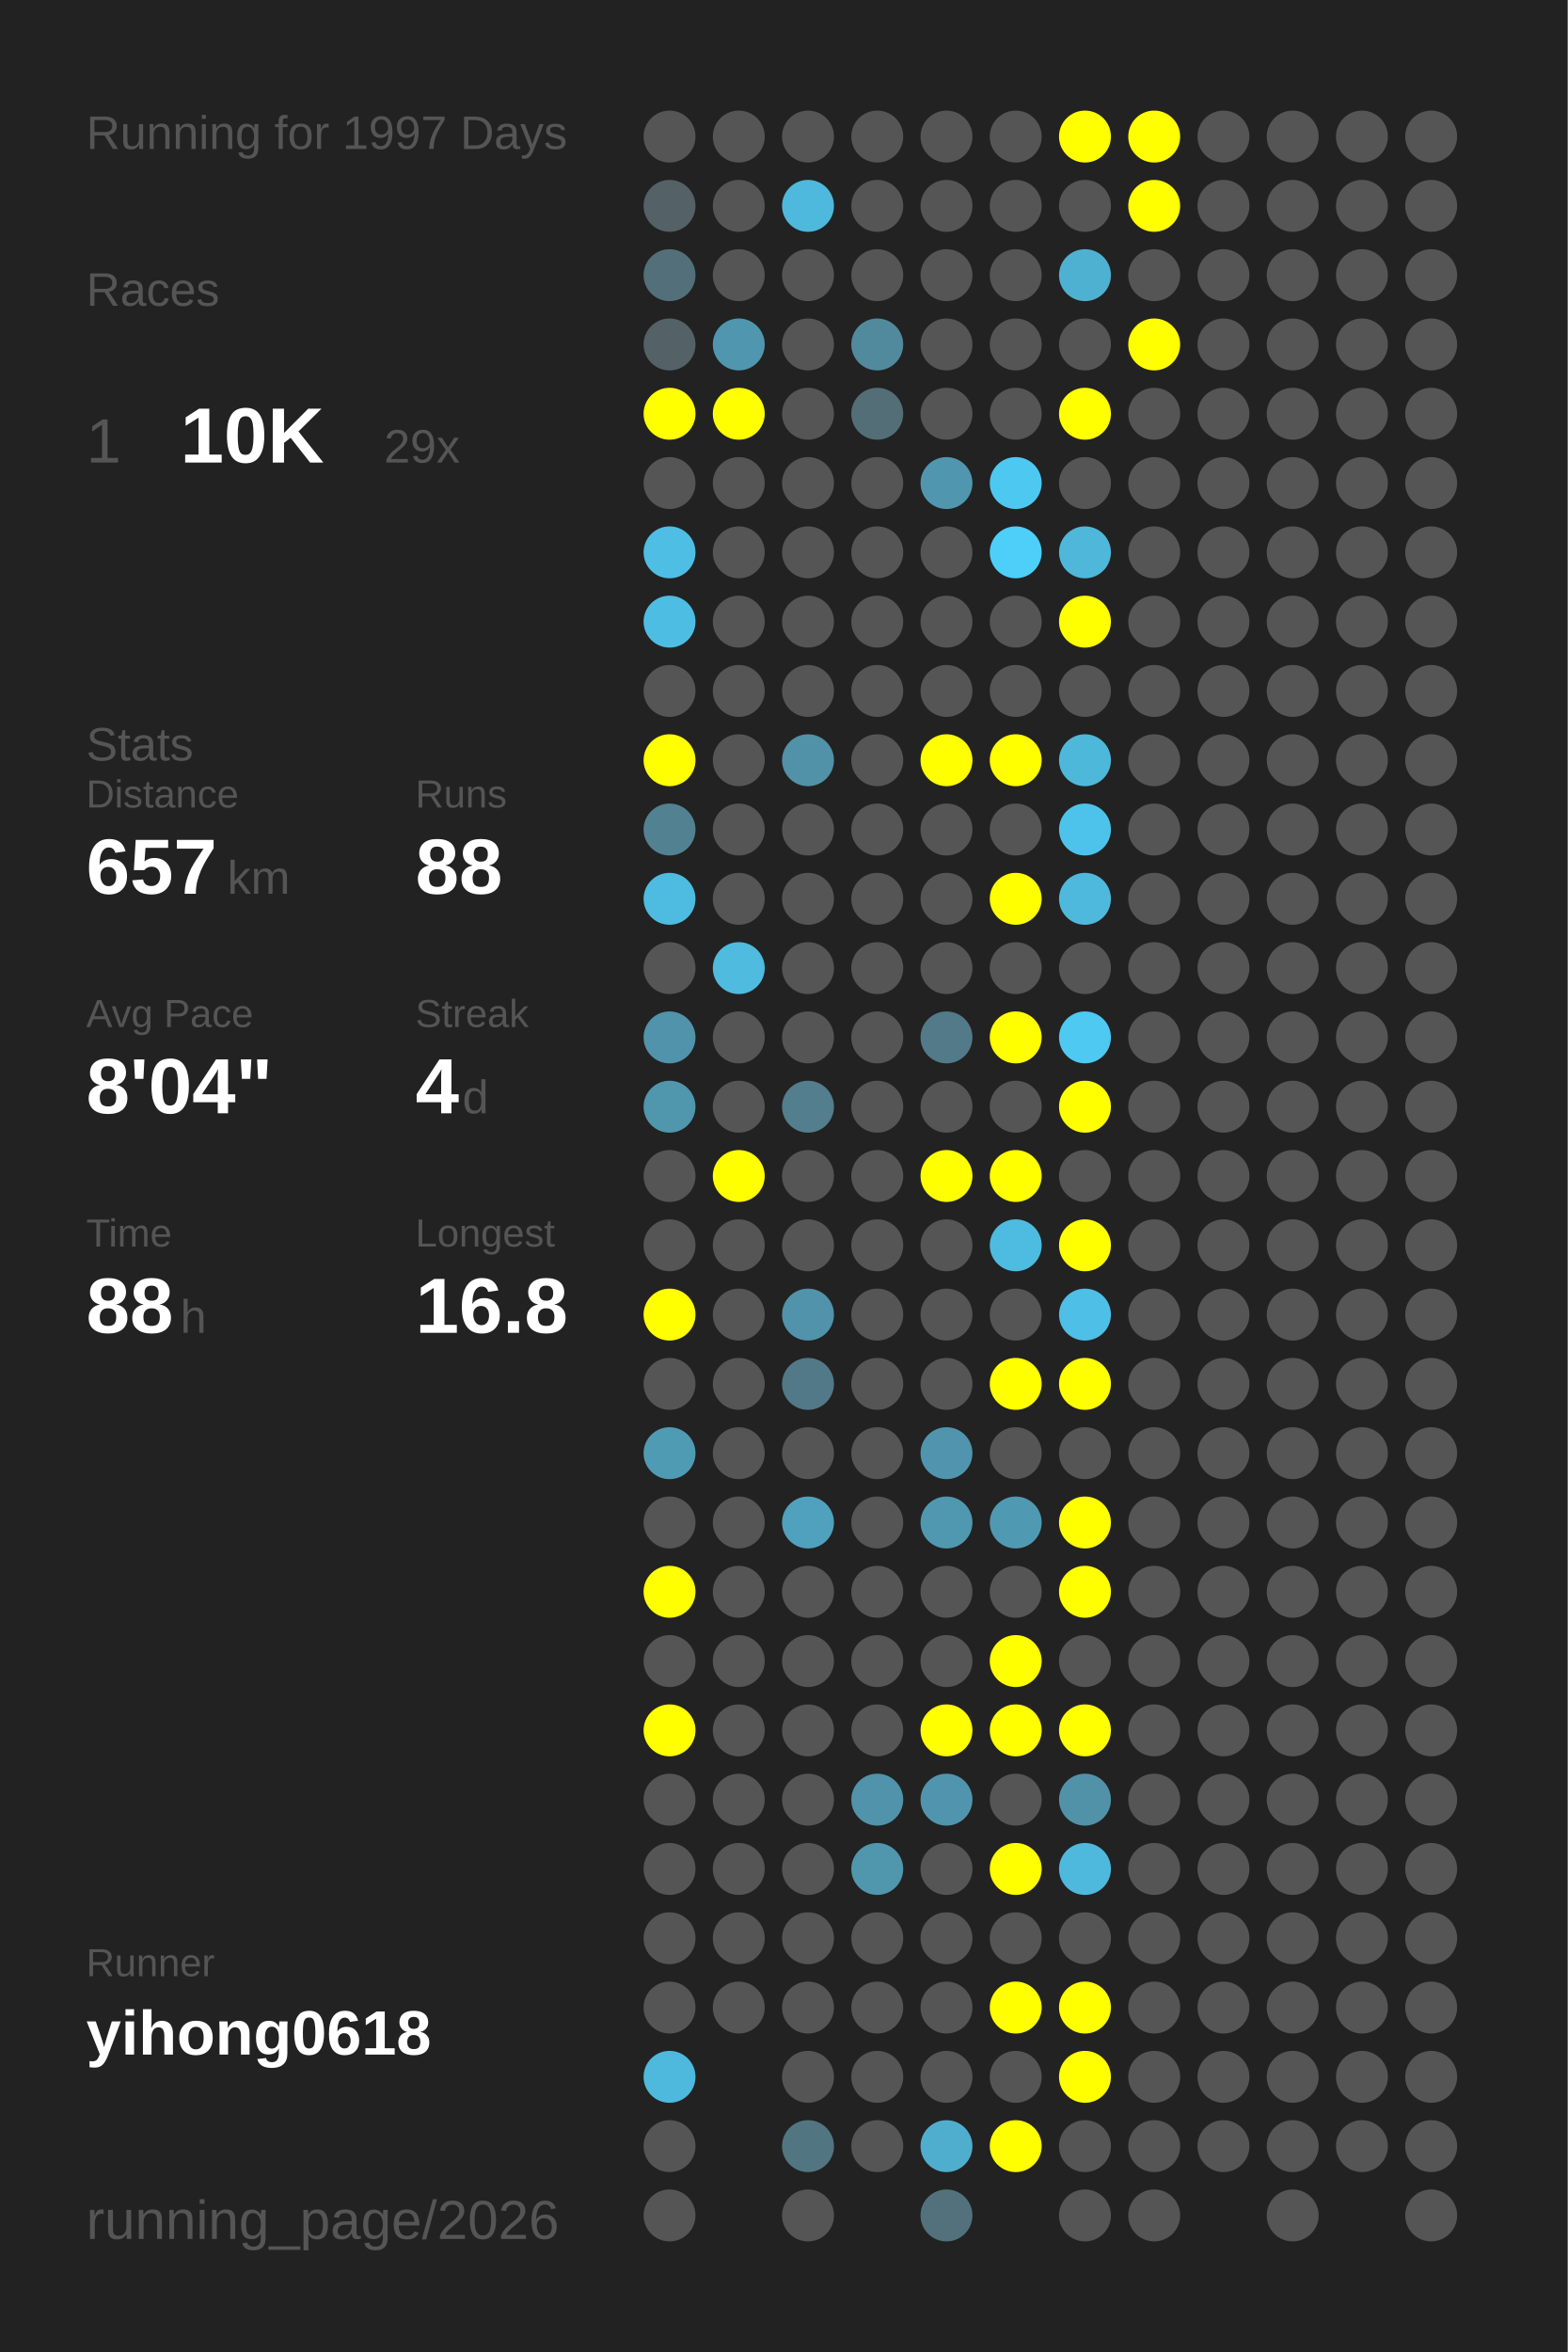
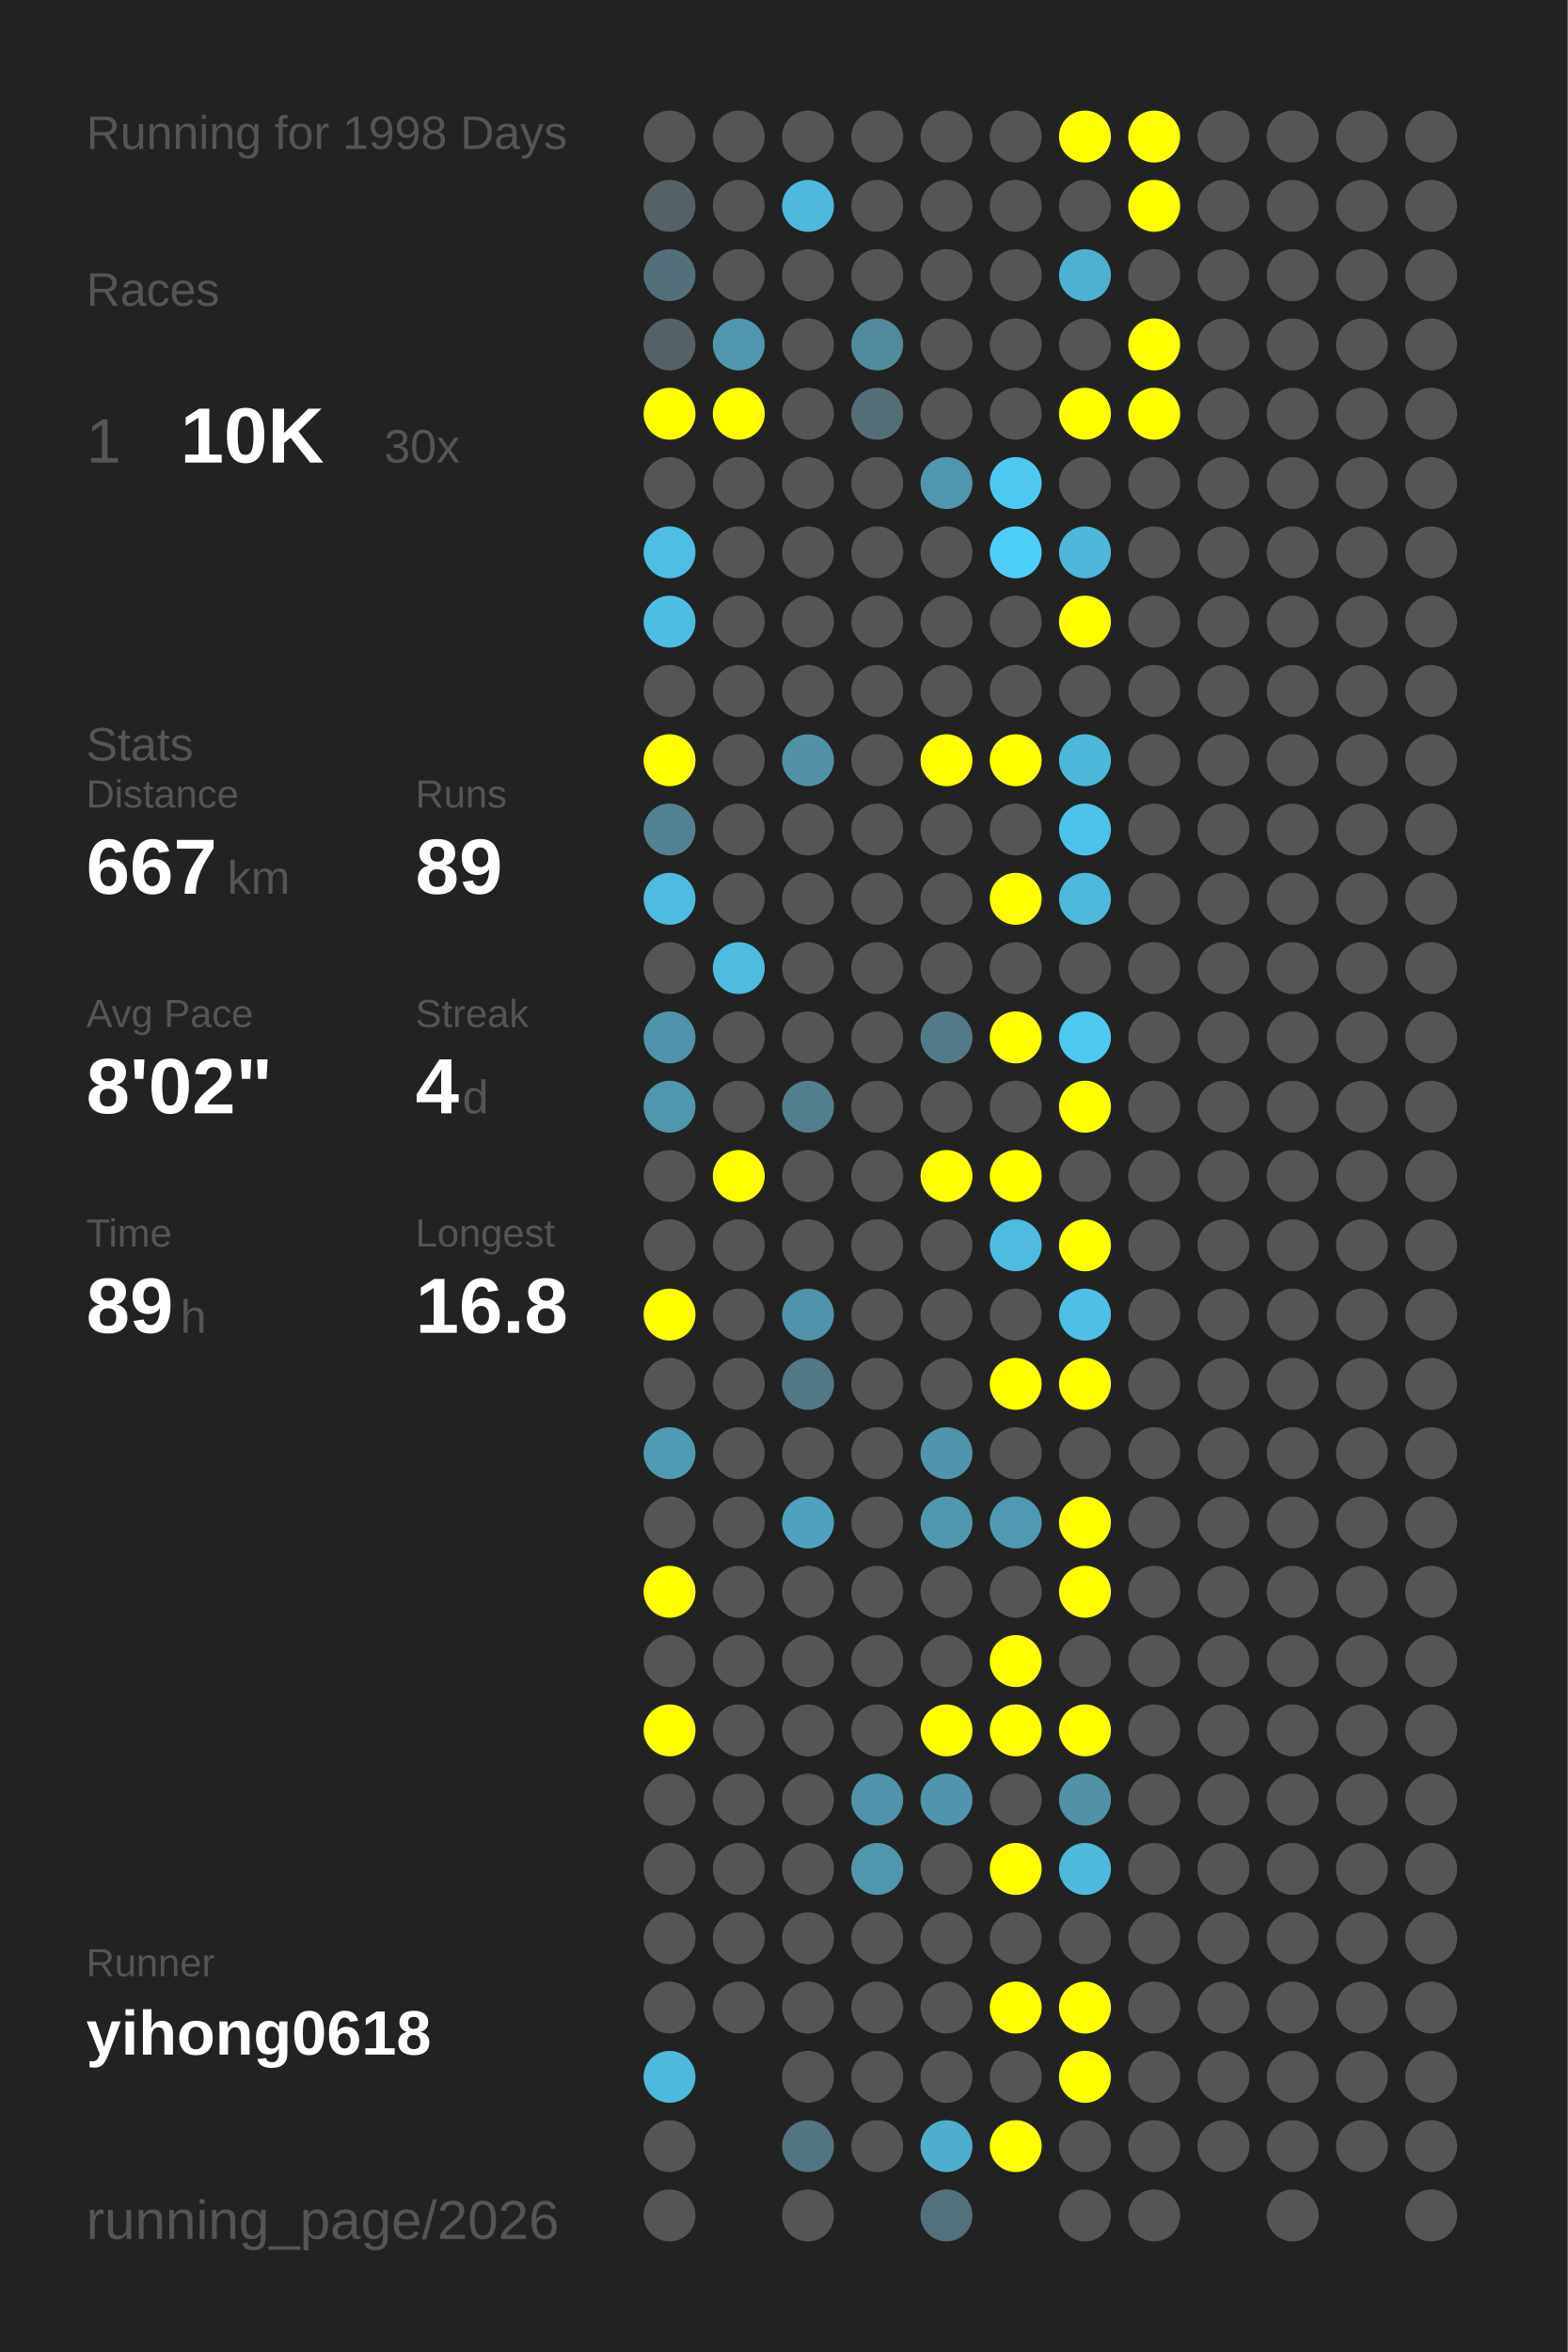
<svg xmlns="http://www.w3.org/2000/svg" baseProfile="full" height="300mm" version="1.1" viewBox="0,0,200,300" width="200mm">
  <defs />
  <rect fill="#222222" height="300" width="200" x="0" y="0" />
-   <text fill="#555555" style="font-size:6px; font-family:Arial;" x="11" y="19">Running for 1997 Days</text>
+   <text fill="#555555" style="font-size:6px; font-family:Arial;" x="11" y="19">Running for 1998 Days</text>
  <text fill="#555555" style="font-size:6px; font-family:Arial;" x="11" y="39">Races</text>
  <text fill="#555555" style="font-size:8px; font-family:Arial;" x="11" y="59">1</text>
  <text fill="#FFFFFF" style="font-size:10px; font-family:Arial; font-weight:bold;" x="23" y="59">10K</text>
-   <text fill="#555555" style="font-size:6px; font-family:Arial;" x="49" y="59">29x</text>
+   <text fill="#555555" style="font-size:6px; font-family:Arial;" x="49" y="59">30x</text>
  <text fill="#555555" style="font-size:6px; font-family:Arial;" x="11" y="97">Stats</text>
  <text fill="#555555" style="font-size:5px; font-family:Arial;" x="11" y="103">Distance</text>
-   <text fill="#FFFFFF" style="font-size:10px; font-family:Arial; font-weight:bold;" x="11" y="114">657</text>
+   <text fill="#FFFFFF" style="font-size:10px; font-family:Arial; font-weight:bold;" x="11" y="114">667</text>
  <text fill="#555555" style="font-size:6px; font-family:Arial;" x="29" y="114">km</text>
  <text fill="#555555" style="font-size:5px; font-family:Arial;" x="53" y="103">Runs</text>
-   <text fill="#FFFFFF" style="font-size:10px; font-family:Arial; font-weight:bold;" x="53" y="114">88</text>
+   <text fill="#FFFFFF" style="font-size:10px; font-family:Arial; font-weight:bold;" x="53" y="114">89</text>
  <text fill="#555555" style="font-size:5px; font-family:Arial;" x="11" y="131">Avg Pace</text>
-   <text fill="#FFFFFF" style="font-size:10px; font-family:Arial; font-weight:bold;" x="11" y="142">8'04"</text>
+   <text fill="#FFFFFF" style="font-size:10px; font-family:Arial; font-weight:bold;" x="11" y="142">8'02"</text>
  <text fill="#555555" style="font-size:5px; font-family:Arial;" x="53" y="131">Streak</text>
  <text fill="#FFFFFF" style="font-size:10px; font-family:Arial; font-weight:bold;" x="53" y="142">4</text>
  <text fill="#555555" style="font-size:6px; font-family:Arial;" x="59" y="142">d</text>
  <text fill="#555555" style="font-size:5px; font-family:Arial;" x="11" y="159">Time</text>
-   <text fill="#FFFFFF" style="font-size:10px; font-family:Arial; font-weight:bold;" x="11" y="170">88</text>
+   <text fill="#FFFFFF" style="font-size:10px; font-family:Arial; font-weight:bold;" x="11" y="170">89</text>
  <text fill="#555555" style="font-size:6px; font-family:Arial;" x="23" y="170">h</text>
  <text fill="#555555" style="font-size:5px; font-family:Arial;" x="53" y="159">Longest</text>
  <text fill="#FFFFFF" style="font-size:10px; font-family:Arial; font-weight:bold;" x="53" y="170">16.8</text>
  <text fill="#555555" style="font-size:5px; font-family:Arial;" x="11" y="252.065">Runner</text>
  <text fill="#FFFFFF" style="font-size:8px; font-family:Arial; font-weight:bold;" x="11" y="262.065">yihong0618</text>
  <text fill="#555555" style="font-size:7px; font-family:Arial;" x="11" y="285.581">running_page/2026</text>
  <circle cx="85.417" cy="17.419" fill="#555555" r="3.312" />
  <circle cx="85.417" cy="26.258" fill="#546166" r="3.312" />
  <circle cx="85.417" cy="35.097" fill="#536f79" r="3.312" />
  <circle cx="85.417" cy="43.935" fill="#546166" r="3.312" />
  <circle cx="85.417" cy="52.774" fill="#FFFF00" r="3.312" />
  <circle cx="85.417" cy="61.613" fill="#555555" r="3.312" />
  <circle cx="85.417" cy="70.452" fill="#4ebee4" r="3.312" />
  <circle cx="85.417" cy="79.29" fill="#4ebde3" r="3.312" />
  <circle cx="85.417" cy="88.129" fill="#555555" r="3.312" />
  <circle cx="85.417" cy="96.968" fill="#FFFF00" r="3.312" />
  <circle cx="85.417" cy="105.806" fill="#528292" r="3.312" />
  <circle cx="85.417" cy="114.645" fill="#4ebbe0" r="3.312" />
  <circle cx="85.417" cy="123.484" fill="#555555" r="3.312" />
  <circle cx="85.417" cy="132.323" fill="#5093aa" r="3.312" />
  <circle cx="85.417" cy="141.161" fill="#5096ad" r="3.312" />
  <circle cx="85.417" cy="150" fill="#555555" r="3.312" />
  <circle cx="85.417" cy="158.839" fill="#555555" r="3.312" />
  <circle cx="85.417" cy="167.677" fill="#FFFF00" r="3.312" />
  <circle cx="85.417" cy="176.516" fill="#555555" r="3.312" />
  <circle cx="85.417" cy="185.355" fill="#509bb4" r="3.312" />
  <circle cx="85.417" cy="194.194" fill="#555555" r="3.312" />
  <circle cx="85.417" cy="203.032" fill="#FFFF00" r="3.312" />
  <circle cx="85.417" cy="211.871" fill="#555555" r="3.312" />
  <circle cx="85.417" cy="220.71" fill="#FFFF00" r="3.312" />
  <circle cx="85.417" cy="229.548" fill="#555555" r="3.312" />
  <circle cx="85.417" cy="238.387" fill="#555555" r="3.312" />
  <circle cx="85.417" cy="247.226" fill="#555555" r="3.312" />
  <circle cx="85.417" cy="256.065" fill="#555555" r="3.312" />
  <circle cx="85.417" cy="264.903" fill="#4eb9dd" r="3.312" />
  <circle cx="85.417" cy="273.742" fill="#555555" r="3.312" />
  <circle cx="85.417" cy="282.581" fill="#555555" r="3.312" />
  <circle cx="94.25" cy="17.419" fill="#555555" r="3.312" />
  <circle cx="94.25" cy="26.258" fill="#555555" r="3.312" />
  <circle cx="94.25" cy="35.097" fill="#555555" r="3.312" />
  <circle cx="94.25" cy="43.935" fill="#5096ae" r="3.312" />
  <circle cx="94.25" cy="52.774" fill="#FFFF00" r="3.312" />
  <circle cx="94.25" cy="61.613" fill="#555555" r="3.312" />
  <circle cx="94.25" cy="70.452" fill="#555555" r="3.312" />
  <circle cx="94.25" cy="79.29" fill="#555555" r="3.312" />
  <circle cx="94.25" cy="88.129" fill="#555555" r="3.312" />
  <circle cx="94.25" cy="96.968" fill="#555555" r="3.312" />
  <circle cx="94.25" cy="105.806" fill="#555555" r="3.312" />
  <circle cx="94.25" cy="114.645" fill="#555555" r="3.312" />
  <circle cx="94.25" cy="123.484" fill="#4ebbdf" r="3.312" />
  <circle cx="94.25" cy="132.323" fill="#555555" r="3.312" />
  <circle cx="94.25" cy="141.161" fill="#555555" r="3.312" />
  <circle cx="94.25" cy="150" fill="#FFFF00" r="3.312" />
  <circle cx="94.25" cy="158.839" fill="#555555" r="3.312" />
  <circle cx="94.25" cy="167.677" fill="#555555" r="3.312" />
  <circle cx="94.25" cy="176.516" fill="#555555" r="3.312" />
  <circle cx="94.25" cy="185.355" fill="#555555" r="3.312" />
  <circle cx="94.25" cy="194.194" fill="#555555" r="3.312" />
  <circle cx="94.25" cy="203.032" fill="#555555" r="3.312" />
  <circle cx="94.25" cy="211.871" fill="#555555" r="3.312" />
  <circle cx="94.25" cy="220.71" fill="#555555" r="3.312" />
  <circle cx="94.25" cy="229.548" fill="#555555" r="3.312" />
  <circle cx="94.25" cy="238.387" fill="#555555" r="3.312" />
  <circle cx="94.25" cy="247.226" fill="#555555" r="3.312" />
  <circle cx="94.25" cy="256.065" fill="#555555" r="3.312" />
  <circle cx="103.083" cy="17.419" fill="#555555" r="3.312" />
  <circle cx="103.083" cy="26.258" fill="#4eb9dd" r="3.312" />
  <circle cx="103.083" cy="35.097" fill="#555555" r="3.312" />
  <circle cx="103.083" cy="43.935" fill="#555555" r="3.312" />
  <circle cx="103.083" cy="52.774" fill="#555555" r="3.312" />
  <circle cx="103.083" cy="61.613" fill="#555555" r="3.312" />
  <circle cx="103.083" cy="70.452" fill="#555555" r="3.312" />
  <circle cx="103.083" cy="79.29" fill="#555555" r="3.312" />
  <circle cx="103.083" cy="88.129" fill="#555555" r="3.312" />
  <circle cx="103.083" cy="96.968" fill="#5192a8" r="3.312" />
  <circle cx="103.083" cy="105.806" fill="#555555" r="3.312" />
  <circle cx="103.083" cy="114.645" fill="#555555" r="3.312" />
  <circle cx="103.083" cy="123.484" fill="#555555" r="3.312" />
  <circle cx="103.083" cy="132.323" fill="#555555" r="3.312" />
  <circle cx="103.083" cy="141.161" fill="#527e8d" r="3.312" />
  <circle cx="103.083" cy="150" fill="#555555" r="3.312" />
  <circle cx="103.083" cy="158.839" fill="#555555" r="3.312" />
  <circle cx="103.083" cy="167.677" fill="#5093aa" r="3.312" />
  <circle cx="103.083" cy="176.516" fill="#527987" r="3.312" />
  <circle cx="103.083" cy="185.355" fill="#555555" r="3.312" />
  <circle cx="103.083" cy="194.194" fill="#50a1bd" r="3.312" />
  <circle cx="103.083" cy="203.032" fill="#555555" r="3.312" />
  <circle cx="103.083" cy="211.871" fill="#555555" r="3.312" />
  <circle cx="103.083" cy="220.71" fill="#555555" r="3.312" />
  <circle cx="103.083" cy="229.548" fill="#555555" r="3.312" />
  <circle cx="103.083" cy="238.387" fill="#555555" r="3.312" />
  <circle cx="103.083" cy="247.226" fill="#555555" r="3.312" />
  <circle cx="103.083" cy="256.065" fill="#555555" r="3.312" />
  <circle cx="103.083" cy="264.903" fill="#555555" r="3.312" />
  <circle cx="103.083" cy="273.742" fill="#527681" r="3.312" />
  <circle cx="103.083" cy="282.581" fill="#555555" r="3.312" />
  <circle cx="111.917" cy="17.419" fill="#555555" r="3.312" />
  <circle cx="111.917" cy="26.258" fill="#555555" r="3.312" />
  <circle cx="111.917" cy="35.097" fill="#555555" r="3.312" />
  <circle cx="111.917" cy="43.935" fill="#518a9d" r="3.312" />
  <circle cx="111.917" cy="52.774" fill="#536e77" r="3.312" />
  <circle cx="111.917" cy="61.613" fill="#555555" r="3.312" />
  <circle cx="111.917" cy="70.452" fill="#555555" r="3.312" />
  <circle cx="111.917" cy="79.29" fill="#555555" r="3.312" />
  <circle cx="111.917" cy="88.129" fill="#555555" r="3.312" />
  <circle cx="111.917" cy="96.968" fill="#555555" r="3.312" />
  <circle cx="111.917" cy="105.806" fill="#555555" r="3.312" />
  <circle cx="111.917" cy="114.645" fill="#555555" r="3.312" />
  <circle cx="111.917" cy="123.484" fill="#555555" r="3.312" />
  <circle cx="111.917" cy="132.323" fill="#555555" r="3.312" />
  <circle cx="111.917" cy="141.161" fill="#555555" r="3.312" />
  <circle cx="111.917" cy="150" fill="#555555" r="3.312" />
  <circle cx="111.917" cy="158.839" fill="#555555" r="3.312" />
  <circle cx="111.917" cy="167.677" fill="#555555" r="3.312" />
  <circle cx="111.917" cy="176.516" fill="#555555" r="3.312" />
  <circle cx="111.917" cy="185.355" fill="#555555" r="3.312" />
  <circle cx="111.917" cy="194.194" fill="#555555" r="3.312" />
  <circle cx="111.917" cy="203.032" fill="#555555" r="3.312" />
  <circle cx="111.917" cy="211.871" fill="#555555" r="3.312" />
  <circle cx="111.917" cy="220.71" fill="#555555" r="3.312" />
  <circle cx="111.917" cy="229.548" fill="#5093aa" r="3.312" />
  <circle cx="111.917" cy="238.387" fill="#5096ad" r="3.312" />
  <circle cx="111.917" cy="247.226" fill="#555555" r="3.312" />
  <circle cx="111.917" cy="256.065" fill="#555555" r="3.312" />
  <circle cx="111.917" cy="264.903" fill="#555555" r="3.312" />
  <circle cx="111.917" cy="273.742" fill="#555555" r="3.312" />
  <circle cx="120.75" cy="17.419" fill="#555555" r="3.312" />
  <circle cx="120.75" cy="26.258" fill="#555555" r="3.312" />
  <circle cx="120.75" cy="35.097" fill="#555555" r="3.312" />
  <circle cx="120.75" cy="43.935" fill="#555555" r="3.312" />
  <circle cx="120.75" cy="52.774" fill="#555555" r="3.312" />
  <circle cx="120.75" cy="61.613" fill="#5096ae" r="3.312" />
  <circle cx="120.75" cy="70.452" fill="#555555" r="3.312" />
  <circle cx="120.75" cy="79.29" fill="#555555" r="3.312" />
  <circle cx="120.75" cy="88.129" fill="#555555" r="3.312" />
  <circle cx="120.75" cy="96.968" fill="#FFFF00" r="3.312" />
  <circle cx="120.75" cy="105.806" fill="#555555" r="3.312" />
  <circle cx="120.75" cy="114.645" fill="#555555" r="3.312" />
  <circle cx="120.75" cy="123.484" fill="#555555" r="3.312" />
  <circle cx="120.75" cy="132.323" fill="#527a88" r="3.312" />
  <circle cx="120.75" cy="141.161" fill="#555555" r="3.312" />
  <circle cx="120.75" cy="150" fill="#FFFF00" r="3.312" />
  <circle cx="120.75" cy="158.839" fill="#555555" r="3.312" />
  <circle cx="120.75" cy="167.677" fill="#555555" r="3.312" />
  <circle cx="120.75" cy="176.516" fill="#555555" r="3.312" />
  <circle cx="120.75" cy="185.355" fill="#5095ad" r="3.312" />
  <circle cx="120.75" cy="194.194" fill="#5098b0" r="3.312" />
  <circle cx="120.75" cy="203.032" fill="#555555" r="3.312" />
  <circle cx="120.75" cy="211.871" fill="#555555" r="3.312" />
  <circle cx="120.75" cy="220.71" fill="#FFFF00" r="3.312" />
  <circle cx="120.75" cy="229.548" fill="#5095ad" r="3.312" />
  <circle cx="120.75" cy="238.387" fill="#555555" r="3.312" />
  <circle cx="120.75" cy="247.226" fill="#555555" r="3.312" />
  <circle cx="120.75" cy="256.065" fill="#555555" r="3.312" />
  <circle cx="120.75" cy="264.903" fill="#555555" r="3.312" />
  <circle cx="120.75" cy="273.742" fill="#4faece" r="3.312" />
  <circle cx="120.75" cy="282.581" fill="#53717c" r="3.312" />
  <circle cx="129.583" cy="17.419" fill="#555555" r="3.312" />
  <circle cx="129.583" cy="26.258" fill="#555555" r="3.312" />
  <circle cx="129.583" cy="35.097" fill="#555555" r="3.312" />
  <circle cx="129.583" cy="43.935" fill="#555555" r="3.312" />
  <circle cx="129.583" cy="52.774" fill="#555555" r="3.312" />
  <circle cx="129.583" cy="61.613" fill="#4dc8f1" r="3.312" />
  <circle cx="129.583" cy="70.452" fill="#4dcffa" r="3.312" />
  <circle cx="129.583" cy="79.29" fill="#555555" r="3.312" />
  <circle cx="129.583" cy="88.129" fill="#555555" r="3.312" />
  <circle cx="129.583" cy="96.968" fill="#FFFF00" r="3.312" />
  <circle cx="129.583" cy="105.806" fill="#555555" r="3.312" />
  <circle cx="129.583" cy="114.645" fill="#FFFF00" r="3.312" />
  <circle cx="129.583" cy="123.484" fill="#555555" r="3.312" />
  <circle cx="129.583" cy="132.323" fill="#FFFF00" r="3.312" />
  <circle cx="129.583" cy="141.161" fill="#555555" r="3.312" />
  <circle cx="129.583" cy="150" fill="#FFFF00" r="3.312" />
  <circle cx="129.583" cy="158.839" fill="#4ebbe1" r="3.312" />
  <circle cx="129.583" cy="167.677" fill="#555555" r="3.312" />
  <circle cx="129.583" cy="176.516" fill="#FFFF00" r="3.312" />
  <circle cx="129.583" cy="185.355" fill="#555555" r="3.312" />
  <circle cx="129.583" cy="194.194" fill="#5099b2" r="3.312" />
  <circle cx="129.583" cy="203.032" fill="#555555" r="3.312" />
  <circle cx="129.583" cy="211.871" fill="#FFFF00" r="3.312" />
  <circle cx="129.583" cy="220.71" fill="#FFFF00" r="3.312" />
  <circle cx="129.583" cy="229.548" fill="#555555" r="3.312" />
  <circle cx="129.583" cy="238.387" fill="#FFFF00" r="3.312" />
  <circle cx="129.583" cy="247.226" fill="#555555" r="3.312" />
  <circle cx="129.583" cy="256.065" fill="#FFFF00" r="3.312" />
  <circle cx="129.583" cy="264.903" fill="#555555" r="3.312" />
  <circle cx="129.583" cy="273.742" fill="#FFFF00" r="3.312" />
  <circle cx="138.417" cy="17.419" fill="#FFFF00" r="3.312" />
  <circle cx="138.417" cy="26.258" fill="#555555" r="3.312" />
  <circle cx="138.417" cy="35.097" fill="#4fb1d2" r="3.312" />
  <circle cx="138.417" cy="43.935" fill="#555555" r="3.312" />
  <circle cx="138.417" cy="52.774" fill="#FFFF00" r="3.312" />
  <circle cx="138.417" cy="61.613" fill="#555555" r="3.312" />
  <circle cx="138.417" cy="70.452" fill="#4eb7da" r="3.312" />
  <circle cx="138.417" cy="79.29" fill="#FFFF00" r="3.312" />
  <circle cx="138.417" cy="88.129" fill="#555555" r="3.312" />
  <circle cx="138.417" cy="96.968" fill="#4eb8db" r="3.312" />
  <circle cx="138.417" cy="105.806" fill="#4dc3eb" r="3.312" />
  <circle cx="138.417" cy="114.645" fill="#4eb9dd" r="3.312" />
  <circle cx="138.417" cy="123.484" fill="#555555" r="3.312" />
  <circle cx="138.417" cy="132.323" fill="#4dc9f2" r="3.312" />
  <circle cx="138.417" cy="141.161" fill="#FFFF00" r="3.312" />
  <circle cx="138.417" cy="150" fill="#555555" r="3.312" />
  <circle cx="138.417" cy="158.839" fill="#FFFF00" r="3.312" />
  <circle cx="138.417" cy="167.677" fill="#4ebfe6" r="3.312" />
  <circle cx="138.417" cy="176.516" fill="#FFFF00" r="3.312" />
  <circle cx="138.417" cy="185.355" fill="#555555" r="3.312" />
  <circle cx="138.417" cy="194.194" fill="#FFFF00" r="3.312" />
  <circle cx="138.417" cy="203.032" fill="#FFFF00" r="3.312" />
  <circle cx="138.417" cy="211.871" fill="#555555" r="3.312" />
  <circle cx="138.417" cy="220.71" fill="#FFFF00" r="3.312" />
  <circle cx="138.417" cy="229.548" fill="#5192a8" r="3.312" />
  <circle cx="138.417" cy="238.387" fill="#4eb9dd" r="3.312" />
  <circle cx="138.417" cy="247.226" fill="#555555" r="3.312" />
  <circle cx="138.417" cy="256.065" fill="#FFFF00" r="3.312" />
  <circle cx="138.417" cy="264.903" fill="#FFFF00" r="3.312" />
  <circle cx="138.417" cy="273.742" fill="#555555" r="3.312" />
  <circle cx="138.417" cy="282.581" fill="#555555" r="3.312" />
  <circle cx="147.25" cy="17.419" fill="#FFFF00" r="3.312" />
  <circle cx="147.25" cy="26.258" fill="#FFFF00" r="3.312" />
  <circle cx="147.25" cy="35.097" fill="#555555" r="3.312" />
  <circle cx="147.25" cy="43.935" fill="#FFFF00" r="3.312" />
-   <circle cx="147.25" cy="52.774" fill="#555555" r="3.312" />
+   <circle cx="147.25" cy="52.774" fill="#FFFF00" r="3.312" />
  <circle cx="147.25" cy="61.613" fill="#555555" r="3.312" />
  <circle cx="147.25" cy="70.452" fill="#555555" r="3.312" />
  <circle cx="147.25" cy="79.29" fill="#555555" r="3.312" />
  <circle cx="147.25" cy="88.129" fill="#555555" r="3.312" />
  <circle cx="147.25" cy="96.968" fill="#555555" r="3.312" />
  <circle cx="147.25" cy="105.806" fill="#555555" r="3.312" />
  <circle cx="147.25" cy="114.645" fill="#555555" r="3.312" />
  <circle cx="147.25" cy="123.484" fill="#555555" r="3.312" />
  <circle cx="147.25" cy="132.323" fill="#555555" r="3.312" />
  <circle cx="147.25" cy="141.161" fill="#555555" r="3.312" />
  <circle cx="147.25" cy="150" fill="#555555" r="3.312" />
  <circle cx="147.25" cy="158.839" fill="#555555" r="3.312" />
  <circle cx="147.25" cy="167.677" fill="#555555" r="3.312" />
  <circle cx="147.25" cy="176.516" fill="#555555" r="3.312" />
  <circle cx="147.25" cy="185.355" fill="#555555" r="3.312" />
  <circle cx="147.25" cy="194.194" fill="#555555" r="3.312" />
  <circle cx="147.25" cy="203.032" fill="#555555" r="3.312" />
  <circle cx="147.25" cy="211.871" fill="#555555" r="3.312" />
  <circle cx="147.25" cy="220.71" fill="#555555" r="3.312" />
  <circle cx="147.25" cy="229.548" fill="#555555" r="3.312" />
  <circle cx="147.25" cy="238.387" fill="#555555" r="3.312" />
  <circle cx="147.25" cy="247.226" fill="#555555" r="3.312" />
  <circle cx="147.25" cy="256.065" fill="#555555" r="3.312" />
  <circle cx="147.25" cy="264.903" fill="#555555" r="3.312" />
  <circle cx="147.25" cy="273.742" fill="#555555" r="3.312" />
  <circle cx="147.25" cy="282.581" fill="#555555" r="3.312" />
  <circle cx="156.083" cy="17.419" fill="#555555" r="3.312" />
  <circle cx="156.083" cy="26.258" fill="#555555" r="3.312" />
  <circle cx="156.083" cy="35.097" fill="#555555" r="3.312" />
  <circle cx="156.083" cy="43.935" fill="#555555" r="3.312" />
  <circle cx="156.083" cy="52.774" fill="#555555" r="3.312" />
  <circle cx="156.083" cy="61.613" fill="#555555" r="3.312" />
  <circle cx="156.083" cy="70.452" fill="#555555" r="3.312" />
  <circle cx="156.083" cy="79.29" fill="#555555" r="3.312" />
  <circle cx="156.083" cy="88.129" fill="#555555" r="3.312" />
  <circle cx="156.083" cy="96.968" fill="#555555" r="3.312" />
  <circle cx="156.083" cy="105.806" fill="#555555" r="3.312" />
  <circle cx="156.083" cy="114.645" fill="#555555" r="3.312" />
  <circle cx="156.083" cy="123.484" fill="#555555" r="3.312" />
  <circle cx="156.083" cy="132.323" fill="#555555" r="3.312" />
  <circle cx="156.083" cy="141.161" fill="#555555" r="3.312" />
  <circle cx="156.083" cy="150" fill="#555555" r="3.312" />
  <circle cx="156.083" cy="158.839" fill="#555555" r="3.312" />
  <circle cx="156.083" cy="167.677" fill="#555555" r="3.312" />
  <circle cx="156.083" cy="176.516" fill="#555555" r="3.312" />
  <circle cx="156.083" cy="185.355" fill="#555555" r="3.312" />
  <circle cx="156.083" cy="194.194" fill="#555555" r="3.312" />
  <circle cx="156.083" cy="203.032" fill="#555555" r="3.312" />
  <circle cx="156.083" cy="211.871" fill="#555555" r="3.312" />
  <circle cx="156.083" cy="220.71" fill="#555555" r="3.312" />
  <circle cx="156.083" cy="229.548" fill="#555555" r="3.312" />
  <circle cx="156.083" cy="238.387" fill="#555555" r="3.312" />
  <circle cx="156.083" cy="247.226" fill="#555555" r="3.312" />
  <circle cx="156.083" cy="256.065" fill="#555555" r="3.312" />
  <circle cx="156.083" cy="264.903" fill="#555555" r="3.312" />
  <circle cx="156.083" cy="273.742" fill="#555555" r="3.312" />
  <circle cx="164.917" cy="17.419" fill="#555555" r="3.312" />
  <circle cx="164.917" cy="26.258" fill="#555555" r="3.312" />
  <circle cx="164.917" cy="35.097" fill="#555555" r="3.312" />
  <circle cx="164.917" cy="43.935" fill="#555555" r="3.312" />
  <circle cx="164.917" cy="52.774" fill="#555555" r="3.312" />
  <circle cx="164.917" cy="61.613" fill="#555555" r="3.312" />
  <circle cx="164.917" cy="70.452" fill="#555555" r="3.312" />
  <circle cx="164.917" cy="79.29" fill="#555555" r="3.312" />
  <circle cx="164.917" cy="88.129" fill="#555555" r="3.312" />
  <circle cx="164.917" cy="96.968" fill="#555555" r="3.312" />
  <circle cx="164.917" cy="105.806" fill="#555555" r="3.312" />
  <circle cx="164.917" cy="114.645" fill="#555555" r="3.312" />
  <circle cx="164.917" cy="123.484" fill="#555555" r="3.312" />
  <circle cx="164.917" cy="132.323" fill="#555555" r="3.312" />
  <circle cx="164.917" cy="141.161" fill="#555555" r="3.312" />
  <circle cx="164.917" cy="150" fill="#555555" r="3.312" />
  <circle cx="164.917" cy="158.839" fill="#555555" r="3.312" />
  <circle cx="164.917" cy="167.677" fill="#555555" r="3.312" />
  <circle cx="164.917" cy="176.516" fill="#555555" r="3.312" />
  <circle cx="164.917" cy="185.355" fill="#555555" r="3.312" />
  <circle cx="164.917" cy="194.194" fill="#555555" r="3.312" />
  <circle cx="164.917" cy="203.032" fill="#555555" r="3.312" />
  <circle cx="164.917" cy="211.871" fill="#555555" r="3.312" />
  <circle cx="164.917" cy="220.71" fill="#555555" r="3.312" />
  <circle cx="164.917" cy="229.548" fill="#555555" r="3.312" />
  <circle cx="164.917" cy="238.387" fill="#555555" r="3.312" />
  <circle cx="164.917" cy="247.226" fill="#555555" r="3.312" />
  <circle cx="164.917" cy="256.065" fill="#555555" r="3.312" />
  <circle cx="164.917" cy="264.903" fill="#555555" r="3.312" />
  <circle cx="164.917" cy="273.742" fill="#555555" r="3.312" />
  <circle cx="164.917" cy="282.581" fill="#555555" r="3.312" />
  <circle cx="173.75" cy="17.419" fill="#555555" r="3.312" />
  <circle cx="173.75" cy="26.258" fill="#555555" r="3.312" />
  <circle cx="173.75" cy="35.097" fill="#555555" r="3.312" />
  <circle cx="173.75" cy="43.935" fill="#555555" r="3.312" />
  <circle cx="173.75" cy="52.774" fill="#555555" r="3.312" />
  <circle cx="173.75" cy="61.613" fill="#555555" r="3.312" />
  <circle cx="173.75" cy="70.452" fill="#555555" r="3.312" />
  <circle cx="173.75" cy="79.29" fill="#555555" r="3.312" />
  <circle cx="173.75" cy="88.129" fill="#555555" r="3.312" />
  <circle cx="173.75" cy="96.968" fill="#555555" r="3.312" />
  <circle cx="173.75" cy="105.806" fill="#555555" r="3.312" />
  <circle cx="173.75" cy="114.645" fill="#555555" r="3.312" />
  <circle cx="173.75" cy="123.484" fill="#555555" r="3.312" />
  <circle cx="173.75" cy="132.323" fill="#555555" r="3.312" />
  <circle cx="173.75" cy="141.161" fill="#555555" r="3.312" />
  <circle cx="173.75" cy="150" fill="#555555" r="3.312" />
  <circle cx="173.75" cy="158.839" fill="#555555" r="3.312" />
  <circle cx="173.75" cy="167.677" fill="#555555" r="3.312" />
  <circle cx="173.75" cy="176.516" fill="#555555" r="3.312" />
  <circle cx="173.75" cy="185.355" fill="#555555" r="3.312" />
  <circle cx="173.75" cy="194.194" fill="#555555" r="3.312" />
  <circle cx="173.75" cy="203.032" fill="#555555" r="3.312" />
  <circle cx="173.75" cy="211.871" fill="#555555" r="3.312" />
  <circle cx="173.75" cy="220.71" fill="#555555" r="3.312" />
  <circle cx="173.75" cy="229.548" fill="#555555" r="3.312" />
  <circle cx="173.75" cy="238.387" fill="#555555" r="3.312" />
  <circle cx="173.75" cy="247.226" fill="#555555" r="3.312" />
  <circle cx="173.75" cy="256.065" fill="#555555" r="3.312" />
  <circle cx="173.75" cy="264.903" fill="#555555" r="3.312" />
  <circle cx="173.75" cy="273.742" fill="#555555" r="3.312" />
  <circle cx="182.583" cy="17.419" fill="#555555" r="3.312" />
  <circle cx="182.583" cy="26.258" fill="#555555" r="3.312" />
  <circle cx="182.583" cy="35.097" fill="#555555" r="3.312" />
  <circle cx="182.583" cy="43.935" fill="#555555" r="3.312" />
  <circle cx="182.583" cy="52.774" fill="#555555" r="3.312" />
  <circle cx="182.583" cy="61.613" fill="#555555" r="3.312" />
  <circle cx="182.583" cy="70.452" fill="#555555" r="3.312" />
  <circle cx="182.583" cy="79.29" fill="#555555" r="3.312" />
  <circle cx="182.583" cy="88.129" fill="#555555" r="3.312" />
  <circle cx="182.583" cy="96.968" fill="#555555" r="3.312" />
  <circle cx="182.583" cy="105.806" fill="#555555" r="3.312" />
  <circle cx="182.583" cy="114.645" fill="#555555" r="3.312" />
  <circle cx="182.583" cy="123.484" fill="#555555" r="3.312" />
  <circle cx="182.583" cy="132.323" fill="#555555" r="3.312" />
  <circle cx="182.583" cy="141.161" fill="#555555" r="3.312" />
  <circle cx="182.583" cy="150" fill="#555555" r="3.312" />
  <circle cx="182.583" cy="158.839" fill="#555555" r="3.312" />
  <circle cx="182.583" cy="167.677" fill="#555555" r="3.312" />
  <circle cx="182.583" cy="176.516" fill="#555555" r="3.312" />
  <circle cx="182.583" cy="185.355" fill="#555555" r="3.312" />
  <circle cx="182.583" cy="194.194" fill="#555555" r="3.312" />
  <circle cx="182.583" cy="203.032" fill="#555555" r="3.312" />
  <circle cx="182.583" cy="211.871" fill="#555555" r="3.312" />
  <circle cx="182.583" cy="220.71" fill="#555555" r="3.312" />
  <circle cx="182.583" cy="229.548" fill="#555555" r="3.312" />
  <circle cx="182.583" cy="238.387" fill="#555555" r="3.312" />
  <circle cx="182.583" cy="247.226" fill="#555555" r="3.312" />
  <circle cx="182.583" cy="256.065" fill="#555555" r="3.312" />
  <circle cx="182.583" cy="264.903" fill="#555555" r="3.312" />
  <circle cx="182.583" cy="273.742" fill="#555555" r="3.312" />
  <circle cx="182.583" cy="282.581" fill="#555555" r="3.312" />
</svg>
